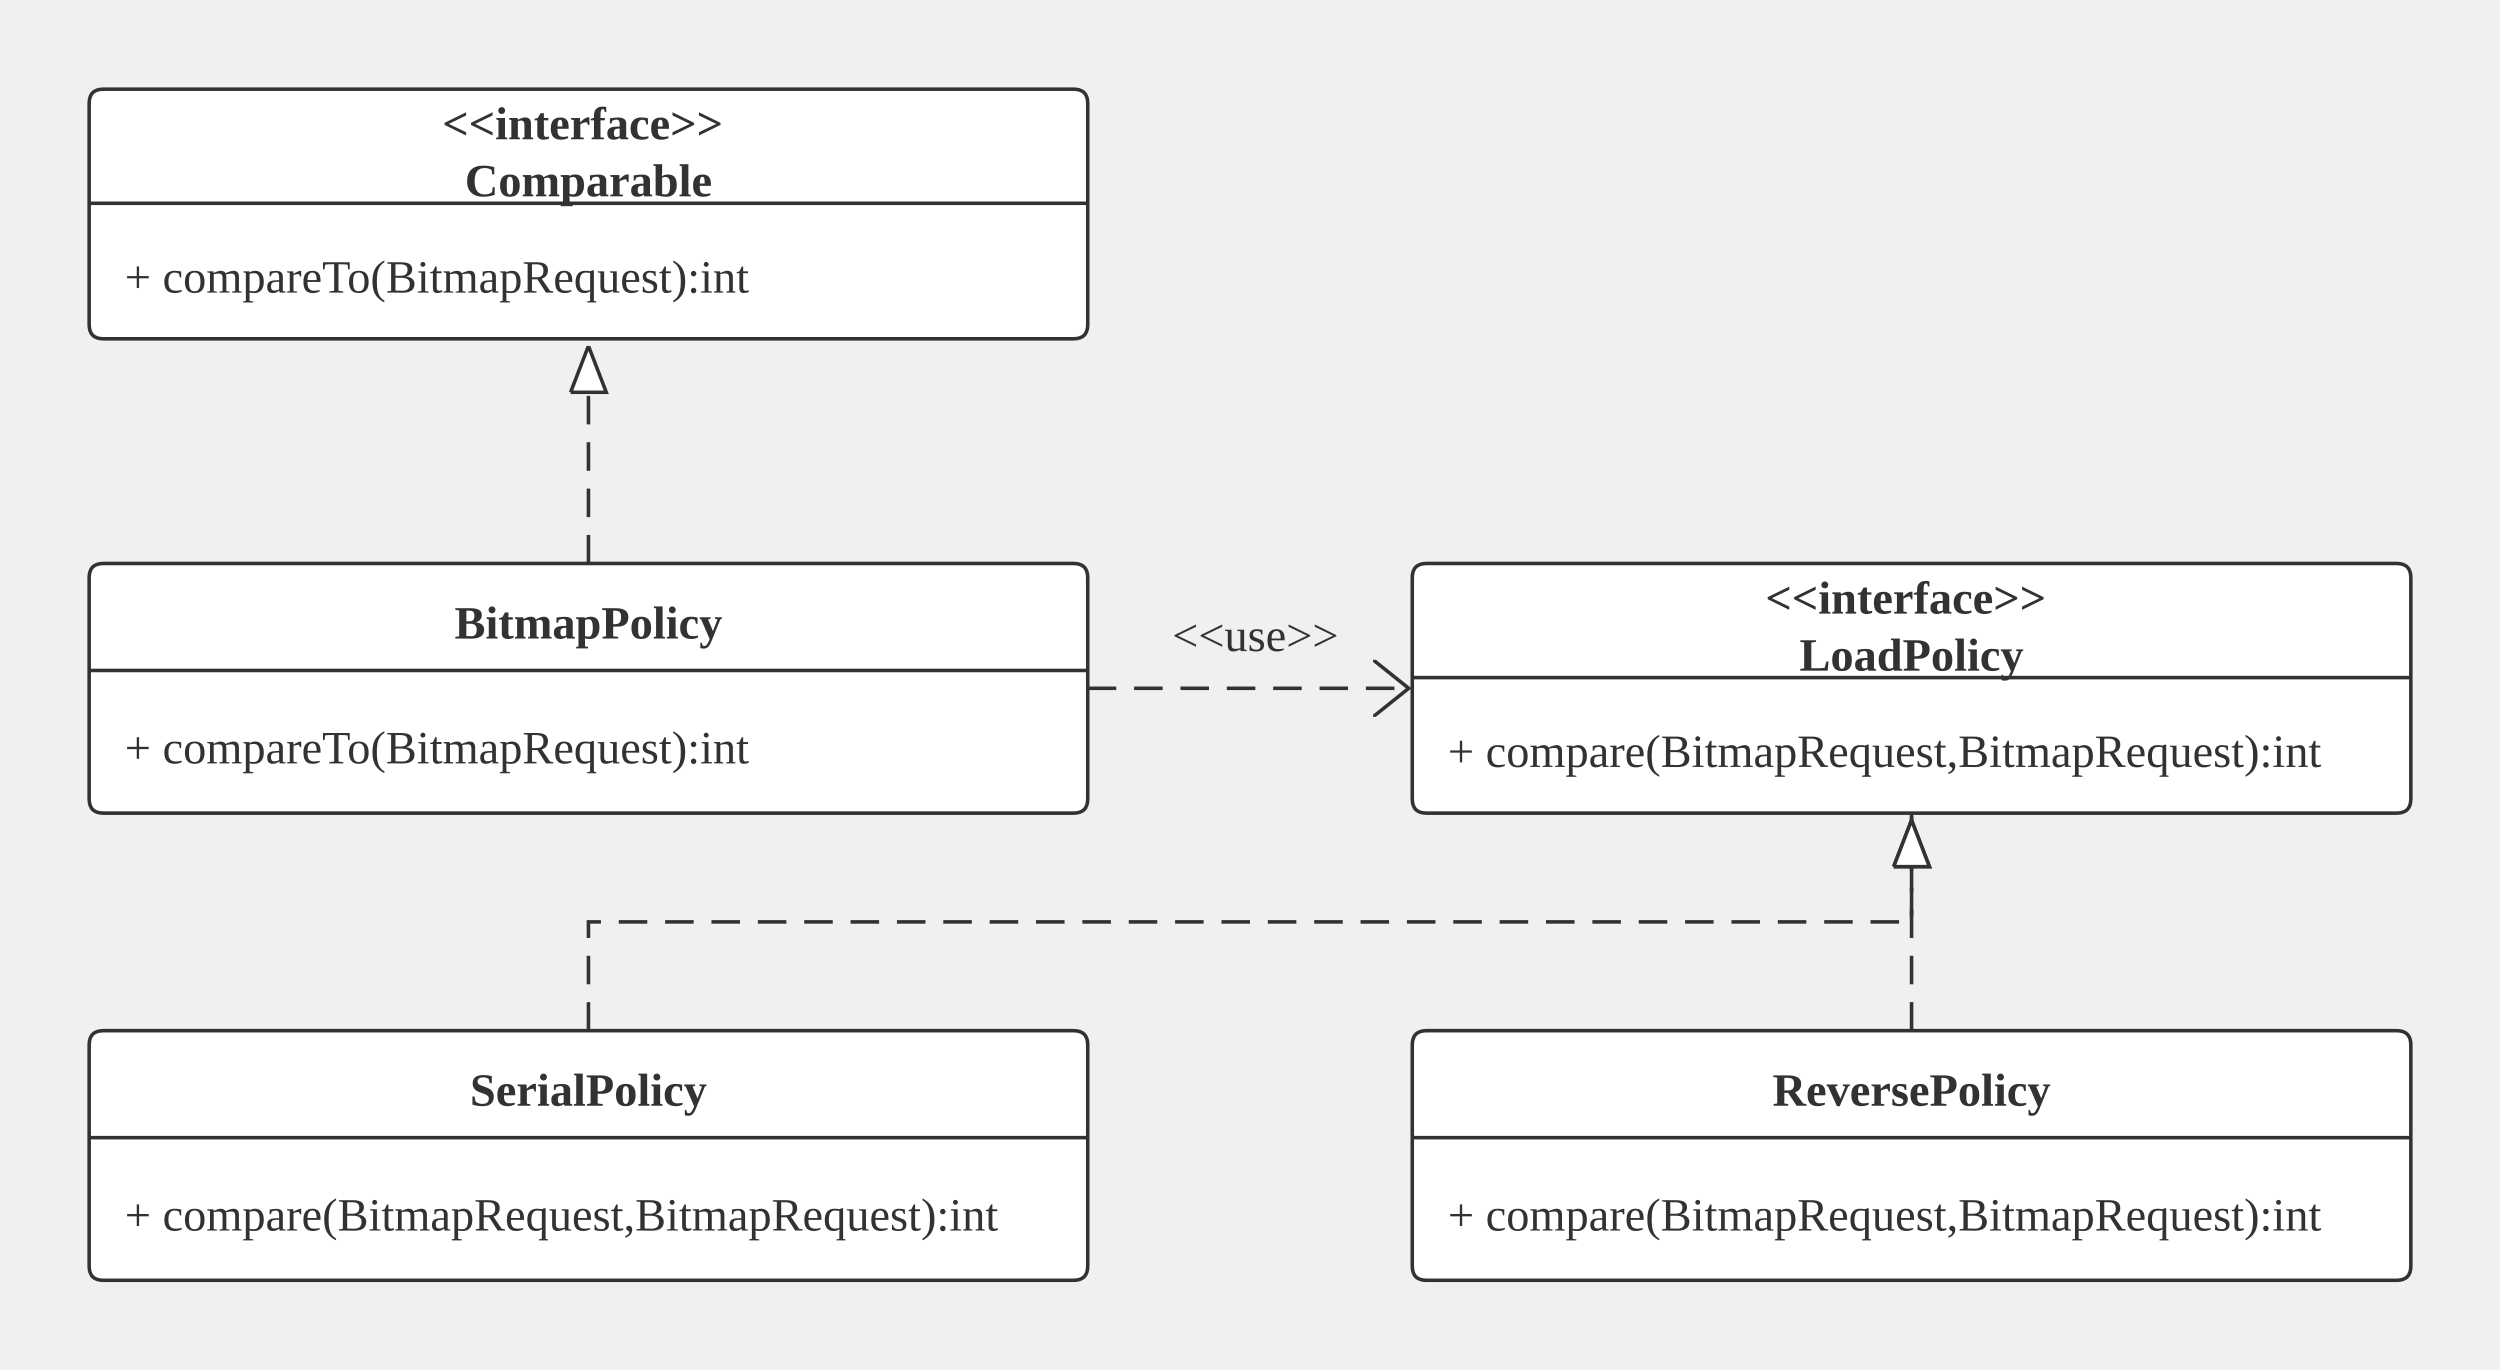
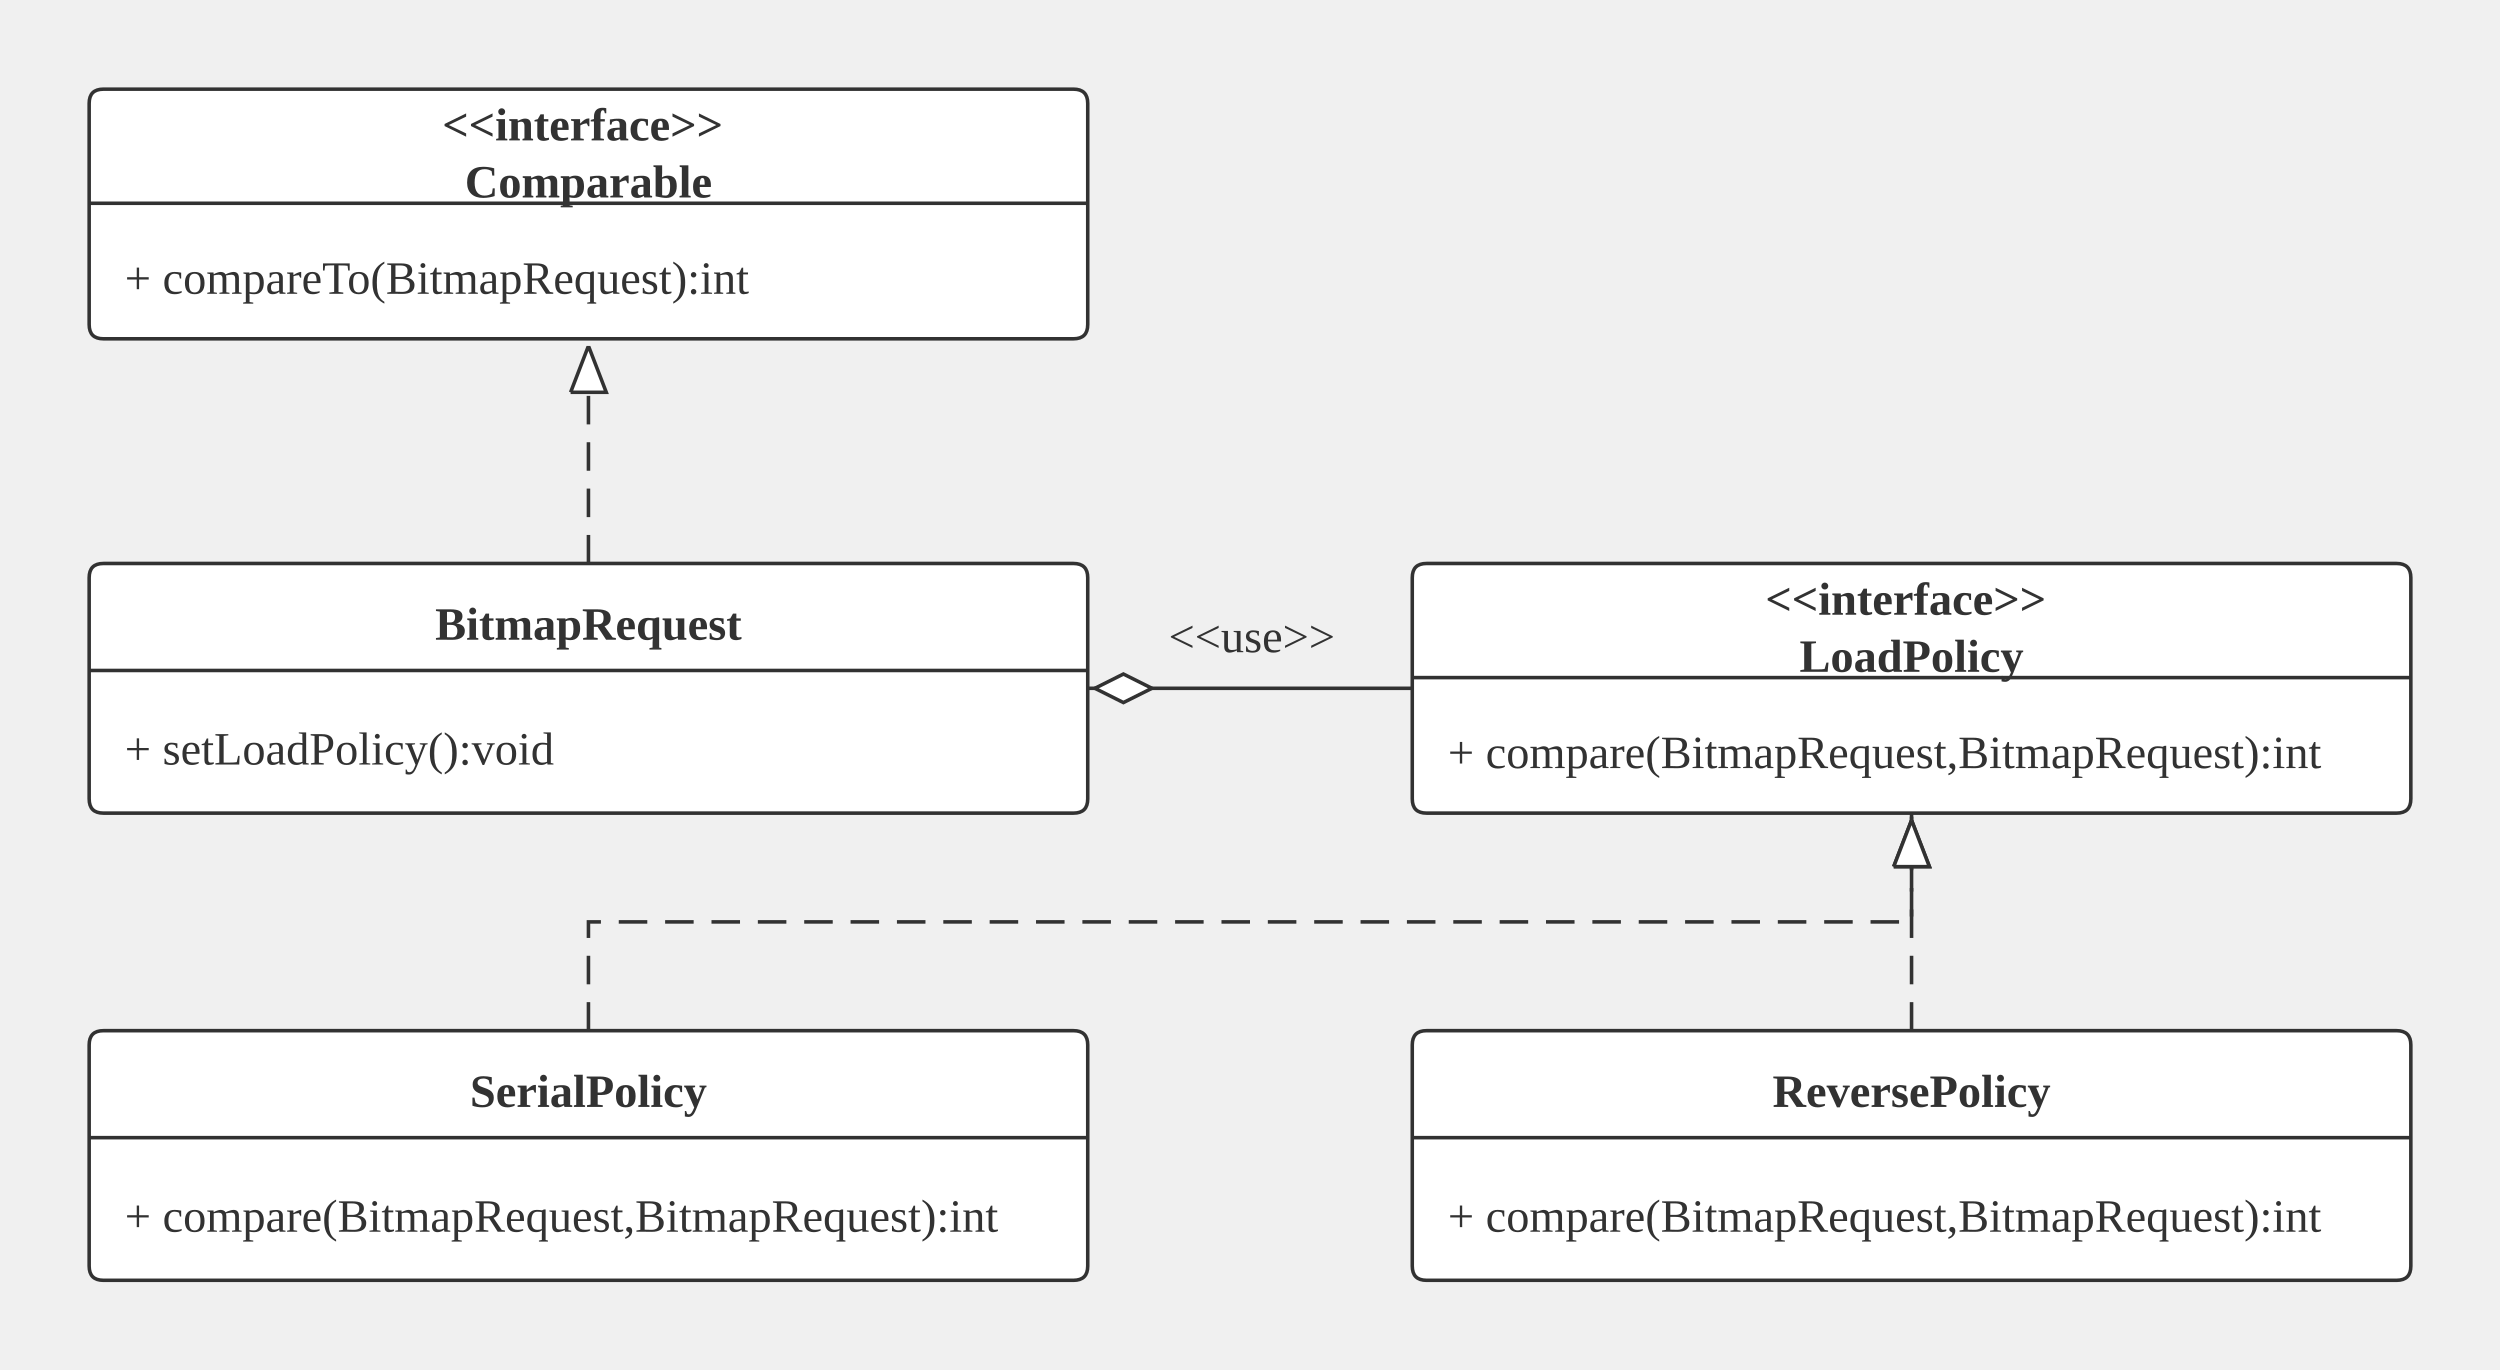
<svg xmlns="http://www.w3.org/2000/svg" id="SvgjsSvg1006" width="701" height="384" version="1.1">
  <defs id="SvgjsDefs1007">
    <marker id="SvgjsMarker1060" markerWidth="14" markerHeight="12" refX="16" refY="6" viewBox="0 0 14 12" orient="auto" markerUnits="userSpaceOnUse" stroke-dasharray="0,0">
      <path id="SvgjsPath1061" d="M1,1 L14,6 L1,11L1,1" fill="#ffffff" stroke="#323232" stroke-width="1" />
    </marker>
    <marker id="SvgjsMarker1064" markerWidth="14" markerHeight="12" refX="16" refY="6" viewBox="0 0 14 12" orient="auto" markerUnits="userSpaceOnUse" stroke-dasharray="0,0">
      <path id="SvgjsPath1065" d="M1,1 L14,6 L1,11L1,1" fill="#ffffff" stroke="#323232" stroke-width="1" />
    </marker>
    <marker id="SvgjsMarker1082" markerWidth="14" markerHeight="12" refX="16" refY="6" viewBox="0 0 14 12" orient="auto" markerUnits="userSpaceOnUse" stroke-dasharray="0,0">
      <path id="SvgjsPath1083" d="M1,1 L14,6 L1,11L1,1" fill="#ffffff" stroke="#323232" stroke-width="1" />
    </marker>
-     <marker id="SvgjsMarker1092" markerWidth="16" markerHeight="16" refX="11" refY="8" viewBox="0 0 16 16" orient="auto" markerUnits="userSpaceOnUse" stroke-dasharray="0,0">
-       <path id="SvgjsPath1093" d="M0,0 L10,8 L0,16" fill="none" stroke="#323232" stroke-width="1" />
+     <marker id="SvgjsMarker1092" markerWidth="20" markerHeight="12" refX="0" refY="6" viewBox="0 0 20 12" orient="auto" markerUnits="userSpaceOnUse" stroke-dasharray="0,0">
+       <path id="SvgjsPath1093" d="M2,6 L10,2 L18,6 L10,10L2,6" fill="#ffffff" stroke="#323232" stroke-width="1" />
    </marker>
  </defs>
  <g id="SvgjsG1008" transform="translate(396,158)">
    <path id="SvgjsPath1009" d="M 0 4Q 0 0 4 0L 276 0Q 280 0 280 4L 280 66Q 280 70 276 70L 4 70Q 0 70 0 66Z" stroke="rgba(50,50,50,1)" stroke-width="1" fill-opacity="1" fill="#ffffff" />
    <path id="SvgjsPath1010" d="M 0 32L 280 32" stroke="rgba(50,50,50,1)" stroke-width="1" fill="none" />
    <path id="SvgjsPath1011" d="M 0 0L 280 0L 280 70L 0 70Z" stroke="none" fill="none" />
    <g id="SvgjsG1012">
-       <text id="SvgjsText1013" font-family="&quot;Times New Roman&quot;" text-anchor="middle" font-size="13px" width="260px" fill="#323232" font-weight="700" align="middle" anchor="middle" family="&quot;Times New Roman&quot;" size="13px" weight="700" font-style="" opacity="1" y="-1.95" transform="rotate(0)">
+       <text id="SvgjsText1013" font-family="&quot;Times New Roman&quot;" text-anchor="middle" font-size="13px" width="260px" fill="#323232" font-weight="700" align="middle" lineHeight="125%" anchor="middle" family="&quot;Times New Roman&quot;" size="13px" weight="700" font-style="" opacity="1" y="-1.625" transform="rotate(0)">
        <tspan id="SvgjsTspan1014" dy="16" x="140">
          <tspan id="SvgjsTspan1015" style="text-decoration:;">&lt;&lt;interface&gt;&gt;</tspan>
        </tspan>
        <tspan id="SvgjsTspan1016" dy="16" x="140">
          <tspan id="SvgjsTspan1017" style="text-decoration:;">LoadPolicy</tspan>
        </tspan>
      </text>
    </g>
    <g id="SvgjsG1018">
-       <text id="SvgjsText1019" font-family="&quot;Times New Roman&quot;" text-anchor="start" font-size="13px" width="260px" fill="#323232" font-weight="400" align="middle" anchor="start" family="&quot;Times New Roman&quot;" size="13px" weight="400" font-style="" opacity="1" y="41.05" transform="rotate(0)">
+       <text id="SvgjsText1019" font-family="&quot;Times New Roman&quot;" text-anchor="start" font-size="13px" width="260px" fill="#323232" font-weight="400" align="middle" lineHeight="125%" anchor="start" family="&quot;Times New Roman&quot;" size="13px" weight="400" font-style="" opacity="1" y="41.375" transform="rotate(0)">
        <tspan id="SvgjsTspan1020" dy="16" x="10">
          <tspan id="SvgjsTspan1021" style="text-decoration:;">+ compare(BitmapRequest,BitmapRequest):int</tspan>
        </tspan>
      </text>
    </g>
  </g>
  <g id="SvgjsG1022" transform="translate(25,158)">
    <path id="SvgjsPath1023" d="M 0 4Q 0 0 4 0L 276 0Q 280 0 280 4L 280 66Q 280 70 276 70L 4 70Q 0 70 0 66Z" stroke="rgba(50,50,50,1)" stroke-width="1" fill-opacity="1" fill="#ffffff" />
    <path id="SvgjsPath1024" d="M 0 30L 280 30" stroke="rgba(50,50,50,1)" stroke-width="1" fill="none" />
    <path id="SvgjsPath1025" d="M 0 0L 280 0L 280 70L 0 70Z" stroke="none" fill="none" />
    <g id="SvgjsG1026">
-       <text id="SvgjsText1027" font-family="&quot;Times New Roman&quot;" text-anchor="middle" font-size="13px" width="260px" fill="#323232" font-weight="700" align="middle" anchor="middle" family="&quot;Times New Roman&quot;" size="13px" weight="700" font-style="" opacity="1" y="5.05" transform="rotate(0)">
+       <text id="SvgjsText1027" font-family="&quot;Times New Roman&quot;" text-anchor="middle" font-size="13px" width="260px" fill="#323232" font-weight="700" align="middle" lineHeight="125%" anchor="middle" family="&quot;Times New Roman&quot;" size="13px" weight="700" font-style="" opacity="1" y="5.375" transform="rotate(0)">
        <tspan id="SvgjsTspan1028" dy="16" x="140">
-           <tspan id="SvgjsTspan1029" style="text-decoration:;">BitmapPolicy</tspan>
+           <tspan id="SvgjsTspan1029" style="text-decoration:;">BitmapRequest</tspan>
        </tspan>
      </text>
    </g>
    <g id="SvgjsG1030">
-       <text id="SvgjsText1031" font-family="&quot;Times New Roman&quot;" text-anchor="start" font-size="13px" width="260px" fill="#323232" font-weight="400" align="middle" anchor="start" family="&quot;Times New Roman&quot;" size="13px" weight="400" font-style="" opacity="1" y="40.05" transform="rotate(0)">
+       <text id="SvgjsText1031" font-family="&quot;Times New Roman&quot;" text-anchor="start" font-size="13px" width="260px" fill="#323232" font-weight="400" align="middle" lineHeight="125%" anchor="start" family="&quot;Times New Roman&quot;" size="13px" weight="400" font-style="" opacity="1" y="40.375" transform="rotate(0)">
        <tspan id="SvgjsTspan1032" dy="16" x="10">
-           <tspan id="SvgjsTspan1033" style="text-decoration:;">+ compareTo(BitmapRequest):int</tspan>
+           <tspan id="SvgjsTspan1033" style="text-decoration:;">+ setLoadPolicy():void</tspan>
        </tspan>
      </text>
    </g>
  </g>
  <g id="SvgjsG1034" transform="translate(25,289)">
    <path id="SvgjsPath1035" d="M 0 4Q 0 0 4 0L 276 0Q 280 0 280 4L 280 66Q 280 70 276 70L 4 70Q 0 70 0 66Z" stroke="rgba(50,50,50,1)" stroke-width="1" fill-opacity="1" fill="#ffffff" />
    <path id="SvgjsPath1036" d="M 0 30L 280 30" stroke="rgba(50,50,50,1)" stroke-width="1" fill="none" />
    <path id="SvgjsPath1037" d="M 0 0L 280 0L 280 70L 0 70Z" stroke="none" fill="none" />
    <g id="SvgjsG1038">
-       <text id="SvgjsText1039" font-family="&quot;Times New Roman&quot;" text-anchor="middle" font-size="13px" width="260px" fill="#323232" font-weight="700" align="middle" anchor="middle" family="&quot;Times New Roman&quot;" size="13px" weight="700" font-style="" opacity="1" y="5.05" transform="rotate(0)">
+       <text id="SvgjsText1039" font-family="&quot;Times New Roman&quot;" text-anchor="middle" font-size="13px" width="260px" fill="#323232" font-weight="700" align="middle" lineHeight="125%" anchor="middle" family="&quot;Times New Roman&quot;" size="13px" weight="700" font-style="" opacity="1" y="5.375" transform="rotate(0)">
        <tspan id="SvgjsTspan1040" dy="16" x="140">
          <tspan id="SvgjsTspan1041" style="text-decoration:;">SerialPolicy</tspan>
        </tspan>
      </text>
    </g>
    <g id="SvgjsG1042">
-       <text id="SvgjsText1043" font-family="&quot;Times New Roman&quot;" text-anchor="start" font-size="13px" width="260px" fill="#323232" font-weight="400" align="middle" anchor="start" family="&quot;Times New Roman&quot;" size="13px" weight="400" font-style="" opacity="1" y="40.05" transform="rotate(0)">
+       <text id="SvgjsText1043" font-family="&quot;Times New Roman&quot;" text-anchor="start" font-size="13px" width="260px" fill="#323232" font-weight="400" align="middle" lineHeight="125%" anchor="start" family="&quot;Times New Roman&quot;" size="13px" weight="400" font-style="" opacity="1" y="40.375" transform="rotate(0)">
        <tspan id="SvgjsTspan1044" dy="16" x="10">
          <tspan id="SvgjsTspan1045" style="text-decoration:;">+ compare(BitmapRequest,BitmapRequest):int</tspan>
        </tspan>
      </text>
    </g>
  </g>
  <g id="SvgjsG1046" transform="translate(396,289)">
    <path id="SvgjsPath1047" d="M 0 4Q 0 0 4 0L 276 0Q 280 0 280 4L 280 66Q 280 70 276 70L 4 70Q 0 70 0 66Z" stroke="rgba(50,50,50,1)" stroke-width="1" fill-opacity="1" fill="#ffffff" />
    <path id="SvgjsPath1048" d="M 0 30L 280 30" stroke="rgba(50,50,50,1)" stroke-width="1" fill="none" />
    <path id="SvgjsPath1049" d="M 0 0L 280 0L 280 70L 0 70Z" stroke="none" fill="none" />
    <g id="SvgjsG1050">
-       <text id="SvgjsText1051" font-family="&quot;Times New Roman&quot;" text-anchor="middle" font-size="13px" width="260px" fill="#323232" font-weight="700" align="middle" anchor="middle" family="&quot;Times New Roman&quot;" size="13px" weight="700" font-style="" opacity="1" y="5.05" transform="rotate(0)">
+       <text id="SvgjsText1051" font-family="&quot;Times New Roman&quot;" text-anchor="middle" font-size="13px" width="260px" fill="#323232" font-weight="700" align="middle" lineHeight="125%" anchor="middle" family="&quot;Times New Roman&quot;" size="13px" weight="700" font-style="" opacity="1" y="5.375" transform="rotate(0)">
        <tspan id="SvgjsTspan1052" dy="16" x="140">
          <tspan id="SvgjsTspan1053" style="text-decoration:;">ReversePolicy</tspan>
        </tspan>
      </text>
    </g>
    <g id="SvgjsG1054">
-       <text id="SvgjsText1055" font-family="&quot;Times New Roman&quot;" text-anchor="start" font-size="13px" width="260px" fill="#323232" font-weight="400" align="middle" anchor="start" family="&quot;Times New Roman&quot;" size="13px" weight="400" font-style="" opacity="1" y="40.05" transform="rotate(0)">
+       <text id="SvgjsText1055" font-family="&quot;Times New Roman&quot;" text-anchor="start" font-size="13px" width="260px" fill="#323232" font-weight="400" align="middle" lineHeight="125%" anchor="start" family="&quot;Times New Roman&quot;" size="13px" weight="400" font-style="" opacity="1" y="40.375" transform="rotate(0)">
        <tspan id="SvgjsTspan1056" dy="16" x="10">
          <tspan id="SvgjsTspan1057" style="text-decoration:;">+ compare(BitmapRequest,BitmapRequest):int</tspan>
        </tspan>
      </text>
    </g>
  </g>
  <g id="SvgjsG1058">
    <path id="SvgjsPath1059" d="M536 289L536 258.5L536 258.5L536 228" stroke-dasharray="8,5" stroke="#323232" stroke-width="1" fill="none" marker-end="url(#SvgjsMarker1060)" />
  </g>
  <g id="SvgjsG1062">
    <path id="SvgjsPath1063" d="M165 289L165 258.5L536 258.5L536 228" stroke-dasharray="8,5" stroke="#323232" stroke-width="1" fill="none" marker-end="url(#SvgjsMarker1064)" />
  </g>
  <g id="SvgjsG1066" transform="translate(25,25)">
    <path id="SvgjsPath1067" d="M 0 4Q 0 0 4 0L 276 0Q 280 0 280 4L 280 66Q 280 70 276 70L 4 70Q 0 70 0 66Z" stroke="rgba(50,50,50,1)" stroke-width="1" fill-opacity="1" fill="#ffffff" />
    <path id="SvgjsPath1068" d="M 0 32L 280 32" stroke="rgba(50,50,50,1)" stroke-width="1" fill="none" />
    <path id="SvgjsPath1069" d="M 0 0L 280 0L 280 70L 0 70Z" stroke="none" fill="none" />
    <g id="SvgjsG1070">
-       <text id="SvgjsText1071" font-family="&quot;Times New Roman&quot;" text-anchor="middle" font-size="13px" width="260px" fill="#323232" font-weight="700" align="middle" anchor="middle" family="&quot;Times New Roman&quot;" size="13px" weight="700" font-style="" opacity="1" y="-1.95" transform="rotate(0)">
+       <text id="SvgjsText1071" font-family="&quot;Times New Roman&quot;" text-anchor="middle" font-size="13px" width="260px" fill="#323232" font-weight="700" align="middle" lineHeight="125%" anchor="middle" family="&quot;Times New Roman&quot;" size="13px" weight="700" font-style="" opacity="1" y="-1.625" transform="rotate(0)">
        <tspan id="SvgjsTspan1072" dy="16" x="140">
          <tspan id="SvgjsTspan1073" style="text-decoration:;">&lt;&lt;interface&gt;&gt;</tspan>
        </tspan>
        <tspan id="SvgjsTspan1074" dy="16" x="140">
          <tspan id="SvgjsTspan1075" style="text-decoration:;">Comparable</tspan>
        </tspan>
      </text>
    </g>
    <g id="SvgjsG1076">
-       <text id="SvgjsText1077" font-family="&quot;Times New Roman&quot;" text-anchor="start" font-size="13px" width="260px" fill="#323232" font-weight="400" align="middle" anchor="start" family="&quot;Times New Roman&quot;" size="13px" weight="400" font-style="" opacity="1" y="41.05" transform="rotate(0)">
+       <text id="SvgjsText1077" font-family="&quot;Times New Roman&quot;" text-anchor="start" font-size="13px" width="260px" fill="#323232" font-weight="400" align="middle" lineHeight="125%" anchor="start" family="&quot;Times New Roman&quot;" size="13px" weight="400" font-style="" opacity="1" y="41.375" transform="rotate(0)">
        <tspan id="SvgjsTspan1078" dy="16" x="10">
          <tspan id="SvgjsTspan1079" style="text-decoration:;">+ compareTo(BitmapRequest):int</tspan>
        </tspan>
      </text>
    </g>
  </g>
  <g id="SvgjsG1080">
    <path id="SvgjsPath1081" d="M165 158L165 126.5L165 126.5L165 95" stroke-dasharray="8,5" stroke="#323232" stroke-width="1" fill="none" marker-end="url(#SvgjsMarker1082)" />
  </g>
-   <g id="SvgjsG1084" transform="translate(322,161.5)">
+   <g id="SvgjsG1084" transform="translate(321,161.5)">
    <path id="SvgjsPath1085" d="M 0 0L 60 0L 60 30L 0 30Z" stroke="none" fill="none" />
    <g id="SvgjsG1086">
-       <text id="SvgjsText1087" font-family="&quot;Times New Roman&quot;" text-anchor="middle" font-size="13px" width="60px" fill="#323232" font-weight="400" align="middle" anchor="middle" family="&quot;Times New Roman&quot;" size="13px" weight="400" font-style="" opacity="1" y="5.05" transform="rotate(0)">
+       <text id="SvgjsText1087" font-family="&quot;Times New Roman&quot;" text-anchor="middle" font-size="13px" width="60px" fill="#323232" font-weight="400" align="middle" lineHeight="125%" anchor="middle" family="&quot;Times New Roman&quot;" size="13px" weight="400" font-style="" opacity="1" y="5.375" transform="rotate(0)">
        <tspan id="SvgjsTspan1088" dy="16" x="30">
          <tspan id="SvgjsTspan1089" style="text-decoration:;">&lt;&lt;use&gt;&gt;</tspan>
        </tspan>
      </text>
    </g>
  </g>
  <g id="SvgjsG1090">
-     <path id="SvgjsPath1091" d="M305 193L350.5 193L350.5 193L396 193" stroke-dasharray="8,5" stroke="#323232" stroke-width="1" fill="none" marker-end="url(#SvgjsMarker1092)" />
+     <path id="SvgjsPath1091" d="M305 193L350.5 193L350.5 193L396 193" stroke="#323232" stroke-width="1" fill="none" marker-start="url(#SvgjsMarker1092)" />
  </g>
</svg>
